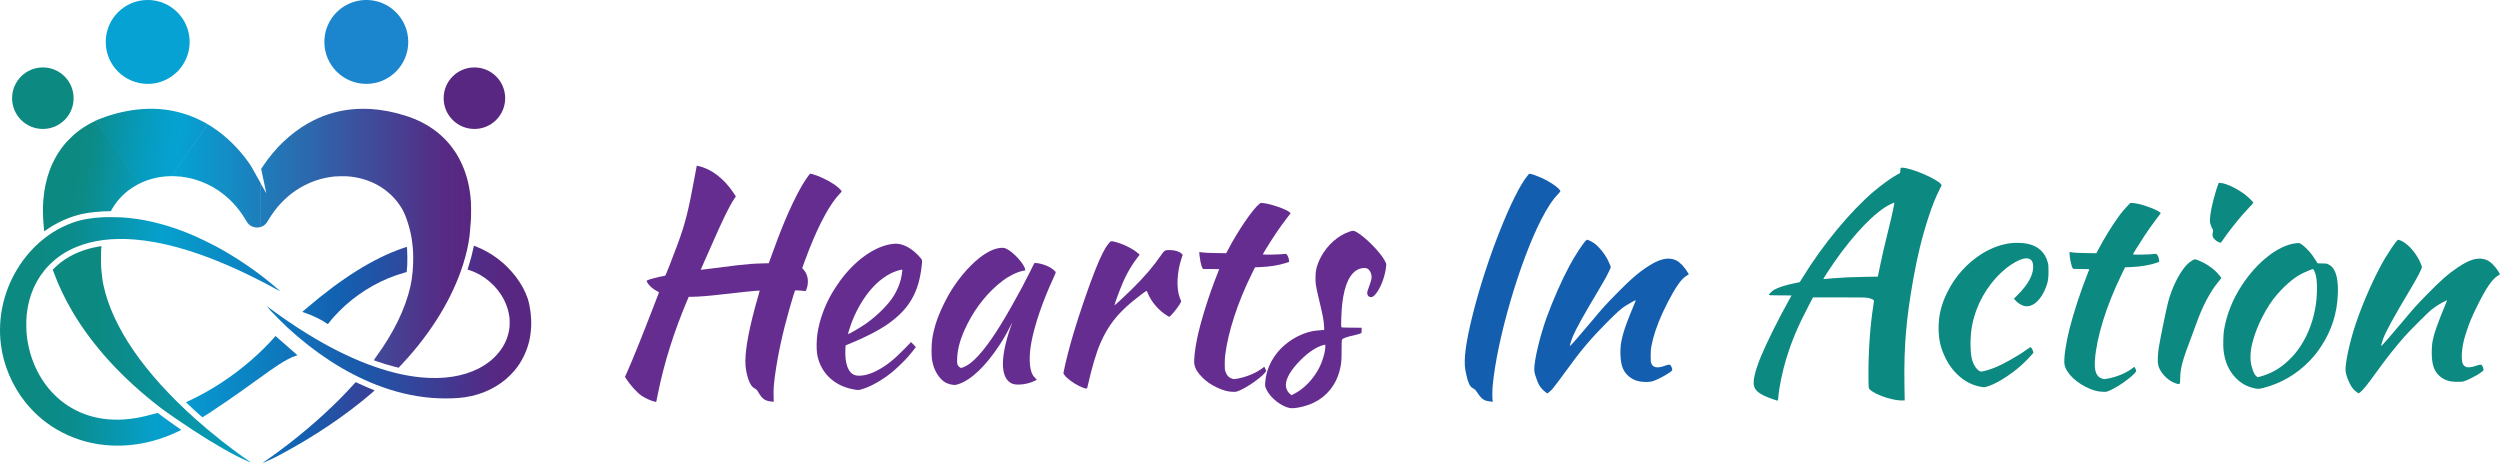
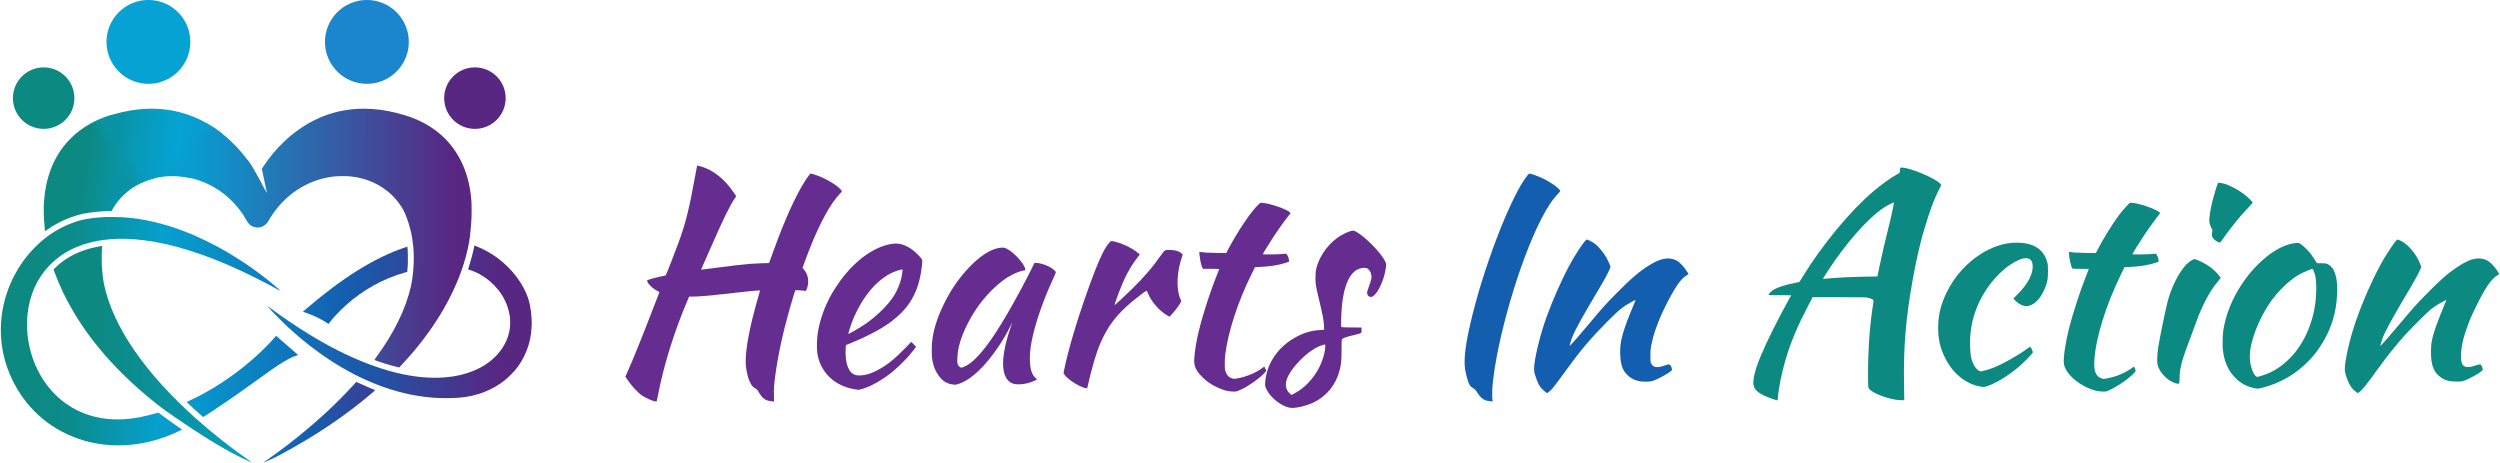
- <svg xmlns="http://www.w3.org/2000/svg" viewBox="0 0 19128 3541" width="19128" height="3541">
+ <svg xmlns="http://www.w3.org/2000/svg" viewBox="0 0 19128 3541" width="600" height="111">
  <defs>
    <linearGradient id="g6" gradientUnits="userSpaceOnUse" x1="1191.0" y1="33.9" x2="3155.2" y2="89.8">
      <stop offset="0" stop-color="#0c8981" />
      <stop offset="0.07" stop-color="#0c8981" />
      <stop offset="0.131" stop-color="#0c8981" />
      <stop offset="0.276" stop-color="#0b8c8c" />
      <stop offset="0.462" stop-color="#0897b0" />
      <stop offset="0.611" stop-color="#06a0cd" />
      <stop offset="1" stop-color="#0d7fc0" />
    </linearGradient>
    <linearGradient id="g7" gradientUnits="userSpaceOnUse" x1="5132.3" y1="-49.4" x2="3229.2" y2="-31.1">
      <stop offset="0" stop-color="#582782" />
      <stop offset="0.059" stop-color="#582782" />
      <stop offset="0.107" stop-color="#582782" />
      <stop offset="0.204" stop-color="#502d87" />
      <stop offset="0.43" stop-color="#374298" />
      <stop offset="0.664" stop-color="#1c57a9" />
      <stop offset="1" stop-color="#0f77bc" />
    </linearGradient>
    <linearGradient id="g8" gradientUnits="userSpaceOnUse" x1="1535.9" y1="-3.1" x2="2898.0" y2="-5.8">
      <stop offset="0" stop-color="#0c8981" />
      <stop offset="0.118" stop-color="#0c8981" />
      <stop offset="0.185" stop-color="#0c8981" />
      <stop offset="0.26" stop-color="#0c8a83" />
      <stop offset="0.404" stop-color="#0b8d8e" />
      <stop offset="0.586" stop-color="#0a919c" />
      <stop offset="1" stop-color="#079bbc" />
    </linearGradient>
    <linearGradient id="g9" gradientUnits="userSpaceOnUse" x1="4273.6" y1="132.3" x2="3523.1" y2="109.1">
      <stop offset="0" stop-color="#2f489d" />
      <stop offset="0.145" stop-color="#294da1" />
      <stop offset="0.298" stop-color="#2253a6" />
      <stop offset="0.498" stop-color="#195aac" />
      <stop offset="0.682" stop-color="#1361b1" />
      <stop offset="0.8" stop-color="#1265b3" />
      <stop offset="1" stop-color="#116db7" />
    </linearGradient>
    <linearGradient id="g11" gradientUnits="userSpaceOnUse" x1="3348.0" y1="1.2" x2="2559.1" y2="0.9">
      <stop offset="0" stop-color="#1072ba" />
      <stop offset="0.176" stop-color="#0e79bd" />
      <stop offset="0.293" stop-color="#0d7ec0" />
      <stop offset="0.473" stop-color="#0b85c3" />
      <stop offset="0.669" stop-color="#0a8cc8" />
      <stop offset="0.817" stop-color="#0892cb" />
      <stop offset="1" stop-color="#0799ce" />
    </linearGradient>
    <linearGradient id="g12" gradientUnits="userSpaceOnUse" x1="3711.5" y1="-267.8" x2="2898.0" y2="-209.1">
      <stop offset="0" stop-color="#394097" />
      <stop offset="0.134" stop-color="#31469c" />
      <stop offset="0.217" stop-color="#2c4a9f" />
      <stop offset="0.346" stop-color="#2550a4" />
      <stop offset="0.508" stop-color="#1c58aa" />
      <stop offset="0.674" stop-color="#1460b0" />
      <stop offset="1" stop-color="#106fb8" />
    </linearGradient>
-     <linearGradient id="gHR" gradientUnits="userSpaceOnUse" x1="4690.8" y1="7.2" x2="3120.6" y2="4.8">
+     <linearGradient id="gHR" gradientUnits="userSpaceOnUse" x1="4690.8" y1="7.2" x2="3102.9" y2="4.7">
      <stop offset="0" stop-color="#582782" />
-       <stop offset="0.121" stop-color="#562b84" />
-       <stop offset="0.203" stop-color="#503289" />
-       <stop offset="0.304" stop-color="#4a3c90" />
-       <stop offset="0.505" stop-color="#3e4e9c" />
-       <stop offset="0.745" stop-color="#2e65ab" />
-       <stop offset="1" stop-color="#1f7cba" />
+       <stop offset="0.073" stop-color="#582782" />
+       <stop offset="0.175" stop-color="#523088" />
+       <stop offset="0.271" stop-color="#4c398e" />
+       <stop offset="0.43" stop-color="#424898" />
+       <stop offset="0.737" stop-color="#2e65ab" />
+       <stop offset="1" stop-color="#1e7ebb" />
    </linearGradient>
-     <linearGradient id="gHL0" gradientUnits="userSpaceOnUse" x1="1624.3" y1="223.2" x2="2276.9" y2="312.9">
+     <linearGradient id="gHL0" gradientUnits="userSpaceOnUse" x1="1624.3" y1="223.2" x2="2123.6" y2="291.8">
      <stop offset="0" stop-color="#0c8981" />
-       <stop offset="0.145" stop-color="#0c8981" />
-       <stop offset="0.268" stop-color="#0c8981" />
-       <stop offset="0.423" stop-color="#0c8a84" />
-       <stop offset="0.581" stop-color="#0b8e92" />
-       <stop offset="0.728" stop-color="#0a929e" />
-       <stop offset="1" stop-color="#0899b4" />
+       <stop offset="0.108" stop-color="#0c8981" />
+       <stop offset="0.298" stop-color="#0c8981" />
+       <stop offset="0.503" stop-color="#0c8982" />
+       <stop offset="0.704" stop-color="#0b8d8e" />
+       <stop offset="0.952" stop-color="#0a929e" />
+       <stop offset="1" stop-color="#0994a5" />
    </linearGradient>
-     <linearGradient id="gHL1" gradientUnits="userSpaceOnUse" x1="1962.2" y1="242.4" x2="2731.3" y2="337.5">
-       <stop offset="0" stop-color="#0a8f95" />
-       <stop offset="0.251" stop-color="#0896ad" />
-       <stop offset="0.383" stop-color="#079ab8" />
-       <stop offset="0.523" stop-color="#069dc3" />
-       <stop offset="0.669" stop-color="#06a0cd" />
-       <stop offset="0.787" stop-color="#05a2d2" />
-       <stop offset="1" stop-color="#0c98cc" />
+     <linearGradient id="gHL1" gradientUnits="userSpaceOnUse" x1="2115.2" y1="261.3" x2="2654.4" y2="327.9">
+       <stop offset="0" stop-color="#0994a5" />
+       <stop offset="0.207" stop-color="#0899b5" />
+       <stop offset="0.413" stop-color="#079cc0" />
+       <stop offset="0.617" stop-color="#069fcb" />
+       <stop offset="0.839" stop-color="#05a2d2" />
+       <stop offset="1" stop-color="#089dd0" />
    </linearGradient>
-     <linearGradient id="gHL2" gradientUnits="userSpaceOnUse" x1="3102.2" y1="10.7" x2="2459.5" y2="8.4">
-       <stop offset="0" stop-color="#1d7ebb" />
-       <stop offset="0.133" stop-color="#1a83be" />
-       <stop offset="0.256" stop-color="#1787c2" />
-       <stop offset="0.424" stop-color="#138ec6" />
-       <stop offset="0.591" stop-color="#0e94ca" />
-       <stop offset="0.726" stop-color="#0b99cd" />
-       <stop offset="1" stop-color="#05a2d2" />
+     <linearGradient id="gHL2" gradientUnits="userSpaceOnUse" x1="2557.0" y1="8.8" x2="3105.9" y2="10.7">
+       <stop offset="0" stop-color="#089dd0" />
+       <stop offset="0.143" stop-color="#0b99cd" />
+       <stop offset="0.35" stop-color="#0f93c9" />
+       <stop offset="0.546" stop-color="#148cc5" />
+       <stop offset="0.743" stop-color="#1886c0" />
+       <stop offset="0.907" stop-color="#1c81bd" />
+       <stop offset="1" stop-color="#1e7ebb" />
    </linearGradient>
+     <linearGradient id="rmp1" gradientUnits="userSpaceOnUse" x1="748.7" y1="-524.2" x2="847.0" y2="-593.0">
+       <stop offset="0" stop-color="#000000" />
+       <stop offset="1" stop-color="#ffffff" />
+     </linearGradient>
+     <linearGradient id="rmp2" gradientUnits="userSpaceOnUse" x1="2203.3" y1="1542.8" x2="2301.6" y2="1611.6">
+       <stop offset="0" stop-color="#000000" />
+       <stop offset="1" stop-color="#ffffff" />
+     </linearGradient>
+     <mask id="mL1" maskUnits="userSpaceOnUse" x="1000" y="700" width="4300" height="2300">
+       <rect x="1000" y="700" width="4300" height="2300" fill="url(#rmp1)" />
+     </mask>
+     <mask id="mL2" maskUnits="userSpaceOnUse" x="1000" y="700" width="4300" height="2300">
+       <rect x="1000" y="700" width="4300" height="2300" fill="url(#rmp2)" />
+     </mask>
  </defs>
  <g id="icon" transform="translate(-1105,0)">
    <circle cx="2235.0" cy="320.8" r="321.0" fill="#05a2d3" />
    <circle cx="3907.7" cy="320.8" r="321.0" fill="#1b86ce" />
    <circle cx="1432.9" cy="751.3" r="235.4" fill="#0c8981" />
    <circle cx="4734.8" cy="751.3" r="235.4" fill="#582782" />
-     <path d="M 3845.27,832.98 C 3735.33,838.26 3638.4,860.89 3538.5,904.58 C 3519.87,912.73 3479.47,933.27 3459.5,944.74 C 3327.44,1020.62 3208.76,1133.62 3118.44,1269.5 L 3103.15,1292.5 L 3123.05,1385.5 C 3133.99,1436.65 3142.84,1478.84 3142.72,1479.25 C 3142.6,1479.66 3133.27,1463.23 3121.99,1442.75 C 3110.7,1422.26 3101.03,1405.5 3100.49,1405.5 C 3099.3,1405.5 3098.58,1734.98 3099.76,1736.16 C 3100.85,1737.25 3114.86,1730.97 3122.81,1725.84 C 3126.49,1723.46 3132.88,1718.13 3137,1713.99 C 3144.56,1706.41 3147.32,1702.42 3160.18,1680.5 C 3169.88,1663.95 3191.77,1631.13 3203.53,1615.5 C 3267.57,1530.39 3345.11,1464.21 3434.5,1418.39 C 3507.52,1380.95 3579.96,1359.38 3662.55,1350.46 C 3682.93,1348.26 3739.51,1347.39 3761.56,1348.94 C 3922.51,1360.23 4061.21,1432.74 4150.95,1552.5 C 4181.34,1593.05 4196.44,1621.6 4215.83,1675.2 C 4232.37,1720.9 4248.77,1784.17 4254.94,1826 C 4262.9,1879.98 4265.56,1910.45 4266.62,1960 C 4268.19,2032.97 4259.83,2124.99 4245.96,2187.5 C 4207.21,2362.04 4115.72,2549.59 3978.1,2736.6 C 3970.45,2747 3964.55,2755.87 3964.98,2756.33 C 3966.26,2757.69 4028.45,2778.51 4056.99,2787.14 C 4085.33,2795.7 4127.88,2807.29 4144.91,2811.08 L 4155.31,2813.4 L 4161.41,2806.76 C 4164.76,2803.1 4175.4,2791.65 4185.06,2781.31 C 4404.5,2546.3 4566.46,2281.33 4647.99,2023.95 C 4671.88,1948.55 4689.19,1872.59 4697.43,1807 C 4699.76,1788.49 4700.65,1778.58 4703,1745 C 4703.56,1737.03 4704.66,1723.75 4705.44,1715.5 C 4708.88,1679.47 4709.5,1663.59 4709.5,1611.5 C 4709.5,1557.46 4708.97,1545.2 4704.93,1506 C 4683.59,1298.99 4595.87,1128.12 4451.65,1012.62 C 4380.13,955.34 4298.82,913.39 4200.46,883.02 C 4111.34,855.5 4027.07,839.49 3942.5,834 C 3920.24,832.56 3865.94,831.99 3845.27,832.98" fill="url(#gHR)" />
-     <path d="M 1813.85,934.76 C 1763.95,960.11 1721.68,987.82 1679.87,1022.59 C 1660.11,1039.03 1618.03,1081.11 1601.59,1100.87 C 1505.05,1216.94 1450.32,1359.32 1436.52,1530.28 C 1431.91,1587.48 1432.68,1658.27 1438.56,1718 C 1439.35,1725.97 1440.5,1740.83 1441.12,1751 C 1441.74,1761.17 1442.39,1769.65 1442.55,1769.84 C 1442.71,1770.03 1445.24,1768.41 1448.17,1766.26 C 1457.54,1759.37 1486.04,1740.61 1500.5,1731.83 C 1573.26,1687.64 1653.26,1655.07 1733.51,1636.97 C 1785.11,1625.33 1875.26,1616.2 1941,1615.96 L 1952.5,1615.92 L 1959,1604.21 C 1967.53,1588.84 1988.6,1557.33 1999.59,1543.5 C 2024.78,1511.8 2054.39,1482.49 2086.27,1457.67 C 2107.88,1440.85 2138.05,1421.66 2161.58,1409.77 C 2168.41,1406.32 2173.99,1403.18 2174,1402.8 C 2174,1401.76 1839.02,923.55 1838.04,923.2 C 1837.58,923.04 1826.7,928.24 1813.85,934.76" fill="url(#gHL0)" />
-     <path d="M 2230,832.67 C 2128.48,836.33 2026.48,855.31 1921.9,889.98 C 1891.33,900.12 1838.07,921.39 1834.93,924.72 C 1834.34,925.34 2166.25,1400.65 2169.67,1404.07 C 2170.29,1404.69 2174.76,1403.07 2182.07,1399.6 C 2245.27,1369.57 2324.44,1350.71 2397.3,1348.33 L 2417.09,1347.68 L 2555.46,1150.09 C 2631.57,1041.42 2693.95,952.05 2694.08,951.5 C 2694.76,948.73 2627.17,913.74 2594,899.69 C 2479.03,850.96 2355.14,828.15 2230,832.67" fill="url(#gHL1)" />
-     <path d="M 2553.36,1148.77 L 2414.21,1347.5 L 2439.36,1348.14 C 2577.25,1351.63 2715.21,1403.95 2825,1494.39 C 2887.39,1545.78 2940.27,1607.93 2983.76,1681 C 2990.15,1691.72 2997.28,1703.02 2999.62,1706.09 C 3011.34,1721.5 3029.55,1733.18 3049.7,1738.21 C 3061.39,1741.12 3080.76,1741.29 3092.75,1738.58 L 3101,1736.71 L 3101,1570.69 L 3101,1404.67 L 3086.33,1378.08 C 3032.34,1280.22 3024.9,1267.62 3003.66,1238 C 2928.13,1132.69 2832.32,1039.69 2731.27,973.59 C 2716.49,963.93 2693.9,949.99 2693.05,950.02 C 2692.75,950.02 2629.88,1039.46 2553.36,1148.77" fill="url(#gHL2)" />
+     <path d="M 3845.27,832.98 C 3735.33,838.26 3638.4,860.89 3538.5,904.58 C 3519.87,912.73 3479.47,933.27 3459.5,944.74 C 3327.44,1020.62 3208.76,1133.62 3118.44,1269.5 L 3103.15,1292.5 L 3123.05,1385.5 C 3133.99,1436.65 3142.84,1478.83 3142.72,1479.23 C 3142.6,1479.63 3126.32,1450.6 3106.54,1414.73 C 3052.06,1315.9 3029.31,1275.42 3022.71,1265.5 C 3010.07,1246.53 2993.67,1224.08 2992.83,1224.61 C 2991.28,1225.56 2983.37,1242.2 2980.54,1250.42 C 2975.91,1263.92 2973.91,1276.81 2973.91,1293.21 C 2973.91,1306.68 2974.27,1309.64 2978.16,1328.21 C 2980.5,1339.37 2982.4,1349.85 2982.37,1351.5 C 2982.35,1353.15 2980.87,1358.49 2979.09,1363.36 C 2977.31,1368.23 2974.91,1376.56 2973.75,1381.86 C 2971.7,1391.32 2971.65,1393.96 2971.28,1525.5 L 2970.9,1659.5 L 2983.2,1680.03 C 2997.83,1704.46 3001.08,1709 3009.25,1716.57 C 3020.46,1726.95 3034.31,1734.36 3049.7,1738.22 C 3062,1741.3 3081.78,1741.28 3094.3,1738.19 C 3110.99,1734.06 3125.42,1725.83 3137.5,1713.55 C 3144.6,1706.32 3147.58,1701.99 3160.18,1680.5 C 3169.88,1663.95 3191.77,1631.13 3203.53,1615.5 C 3267.57,1530.39 3345.11,1464.21 3434.5,1418.39 C 3507.52,1380.95 3579.96,1359.38 3662.55,1350.46 C 3682.93,1348.26 3739.51,1347.39 3761.56,1348.94 C 3922.51,1360.23 4061.21,1432.74 4150.95,1552.5 C 4181.34,1593.05 4196.44,1621.6 4215.83,1675.2 C 4232.37,1720.9 4248.77,1784.17 4254.94,1826 C 4262.9,1879.98 4265.56,1910.45 4266.62,1960 C 4268.19,2032.97 4259.83,2124.99 4245.96,2187.5 C 4207.21,2362.04 4115.72,2549.59 3978.1,2736.6 C 3970.45,2747 3964.55,2755.87 3964.98,2756.33 C 3966.26,2757.69 4028.45,2778.51 4056.99,2787.14 C 4085.33,2795.7 4127.88,2807.29 4144.91,2811.08 L 4155.31,2813.4 L 4161.41,2806.76 C 4164.76,2803.1 4175.4,2791.65 4185.06,2781.31 C 4404.5,2546.3 4566.46,2281.33 4647.99,2023.95 C 4671.88,1948.55 4689.19,1872.59 4697.43,1807 C 4699.76,1788.49 4700.65,1778.58 4703,1745 C 4703.56,1737.03 4704.66,1723.75 4705.44,1715.5 C 4708.88,1679.47 4709.5,1663.59 4709.5,1611.5 C 4709.5,1557.46 4708.97,1545.2 4704.93,1506 C 4683.59,1298.99 4595.87,1128.12 4451.65,1012.62 C 4380.13,955.34 4298.82,913.39 4200.46,883.02 C 4111.34,855.5 4027.07,839.49 3942.5,834 C 3920.24,832.56 3865.94,831.99 3845.27,832.98" fill="url(#gHR)" />
+     <path d="M 1936.52,885.11 C 1834.61,917.79 1753.9,961.02 1679.87,1022.59 C 1660.11,1039.03 1618.03,1081.11 1601.59,1100.87 C 1505.05,1216.94 1450.32,1359.32 1436.52,1530.28 C 1431.91,1587.48 1432.68,1658.27 1438.56,1718 C 1439.35,1725.97 1440.5,1740.83 1441.12,1751 C 1441.74,1761.17 1442.39,1769.65 1442.55,1769.84 C 1442.71,1770.03 1445.24,1768.41 1448.17,1766.26 C 1457.54,1759.37 1486.04,1740.61 1500.5,1731.83 C 1573.26,1687.64 1653.26,1655.07 1733.51,1636.97 C 1785.11,1625.33 1875.26,1616.2 1941,1615.96 L 1952.5,1615.92 L 1959,1604.21 C 1962.58,1597.77 1971.2,1583.95 1978.17,1573.5 C 1998.54,1542.97 2015.87,1522.17 2043.14,1495.5 C 2082.78,1456.73 2121.33,1429.61 2172.5,1404.48 C 2207.81,1387.14 2240.97,1374.86 2276.79,1365.85 C 2297.07,1360.75 2295.99,1362.79 2287.62,1345.5 C 2283.16,1336.29 2256.34,1297.42 2122.65,1106.5 C 1996.65,926.56 1962.52,878.45 1960.75,878.28 C 1959.51,878.17 1948.61,881.24 1936.52,885.11" fill="url(#gHL0)" />
+     <path d="M 2230,832.67 C 2131.65,836.22 2034.89,853.74 1932,886.64 C 1876.7,904.33 1820.29,929.12 1775.5,955.41 C 1752.06,969.17 1723.83,988.1 1724.42,989.66 C 1724.7,990.39 1727.28,994.48 1730.16,998.75 C 1737.06,1008.99 2062,1473.21 2063.16,1474.48 C 2064.22,1475.64 2062.96,1476.51 2080.1,1462.7 C 2108.15,1440.09 2136.98,1421.92 2172.5,1404.48 C 2232.79,1374.87 2290.07,1358.66 2364,1350.31 C 2386.61,1347.75 2456.57,1347.75 2480,1350.3 C 2505.52,1353.07 2548.73,1360.18 2559.97,1363.45 C 2561.06,1363.77 2594.26,1317.08 2676,1200.29 C 2738.98,1110.31 2792.65,1033.63 2795.28,1029.9 L 2800.07,1023.1 L 2785.93,1012.31 C 2658.25,914.84 2512.53,855.08 2361,838.03 C 2316.77,833.06 2271.08,831.19 2230,832.67" fill="url(#gHL1)" mask="url(#mL1)" />
+     <path d="M 2448,1072.67 C 2298.31,1286.43 2303.96,1278.25 2298.55,1289 C 2290.47,1305.04 2285.27,1324.58 2284.99,1340 C 2284.71,1355.26 2285.02,1364.1 2285.82,1363.61 C 2287.42,1362.62 2320.72,1356.12 2334.5,1354.11 C 2363.3,1349.9 2377.43,1348.83 2411.09,1348.29 C 2455.7,1347.57 2481.63,1349.39 2522,1356.08 C 2667.28,1380.17 2800.95,1454.83 2901.42,1568 C 2932.75,1603.29 2958.72,1638.94 2983.76,1681 C 2990.15,1691.72 2997.28,1703.02 2999.62,1706.09 C 3011.34,1721.5 3029.55,1733.18 3049.7,1738.21 C 3061.39,1741.12 3080.76,1741.29 3092.75,1738.58 L 3101,1736.71 L 3101,1570.69 L 3101,1404.67 L 3086.33,1378.08 C 3024.8,1266.55 3019.18,1257.44 2982.2,1209.2 C 2886.18,1083.95 2767.5,984.37 2637.5,919.98 C 2615.31,908.99 2577.38,891.97 2575.18,892.01 C 2574.81,892.02 2517.58,973.32 2448,1072.67" fill="url(#gHL2)" mask="url(#mL2)" />
    <path d="M 1901,1661.64 C 1793.89,1667.68 1729.07,1679.17 1659,1704.52 C 1551.83,1743.31 1458.2,1802.78 1374.13,1885.48 C 1328.23,1930.63 1291.47,1975.17 1256.59,2027.9 C 1136.19,2209.89 1085.12,2425.51 1112.07,2638 C 1132.04,2795.47 1198.42,2951.24 1299.71,3078.32 C 1336.26,3124.18 1379.71,3168.44 1425.5,3206.45 C 1516.98,3282.39 1629.73,3341.25 1747.5,3374.55 C 1956.04,3433.52 2184.22,3418.29 2400.5,3330.98 C 2431.21,3318.58 2492.07,3290.71 2491.96,3289.1 C 2491.94,3288.77 2486.9,3285.12 2480.76,3281 C 2445.12,3257.06 2388.23,3216.41 2343.01,3182.57 C 2326.79,3170.43 2312.8,3160.13 2311.92,3159.67 C 2310.89,3159.13 2302.79,3161 2288.91,3164.98 C 2193.98,3192.18 2120.86,3205.59 2043,3210.08 C 2003.38,3212.36 1944.39,3210.38 1905,3205.44 C 1722.35,3182.56 1565.84,3091.81 1455.84,2945 C 1385.12,2850.62 1337.04,2736.46 1316.59,2614.4 C 1309.29,2570.79 1306.97,2544.27 1306.3,2496.4 C 1305.74,2456.9 1306.48,2436.4 1309.58,2406 C 1324.66,2257.98 1383.56,2127.84 1479.94,2029.62 C 1541.75,1966.63 1609.33,1921.91 1694.97,1887.32 C 1816.98,1838.03 1964.36,1819.29 2129.5,1832.06 C 2337.45,1848.14 2573.34,1912.57 2836,2025.02 C 2961.05,2078.56 3099.14,2146.55 3230.37,2219.19 C 3240.2,2224.64 3248.41,2228.92 3248.62,2228.71 C 3249.25,2228.08 3215.89,2198.84 3188,2175.59 C 3059.91,2068.78 2911.79,1968.56 2763,1888.02 C 2713.21,1861.07 2634.46,1822.9 2583,1800.76 C 2415.11,1728.55 2248.54,1683.48 2090.5,1667.51 C 2041.28,1662.54 2025.49,1661.78 1965,1661.52 C 1933.38,1661.39 1904.58,1661.44 1901,1661.64" fill="url(#g6)" />
    <path d="M 4730.6,1881.18 C 4730.38,1881.91 4728.99,1888.57 4727.5,1896 C 4718.81,1939.36 4703.58,1996.43 4687.6,2045.51 C 4684.57,2054.81 4682.18,2062.48 4682.3,2062.54 C 4682.41,2062.6 4687.9,2064.35 4694.5,2066.43 C 4807.78,2102.13 4908.88,2188.85 4962.81,2296.59 C 4983.31,2337.56 4996.32,2379.97 5002.65,2426.5 C 5005.16,2444.91 5005.15,2492.11 5002.65,2510.5 C 4994.61,2569.47 4975.35,2619.72 4941.89,2669 C 4899.57,2731.34 4840.3,2782.21 4766.09,2819.89 C 4646.89,2880.42 4497.14,2903.48 4327.5,2887.43 C 4071.06,2863.17 3773.66,2749.59 3459.1,2555.79 C 3363.44,2496.85 3260.94,2427.27 3168.25,2358.34 C 3155.46,2348.83 3145,2341.31 3145,2341.62 C 3145,2342.42 3161.46,2361.15 3180.92,2382.49 C 3202.01,2405.62 3278.56,2482.14 3304.53,2506.06 C 3518.68,2703.26 3746.52,2850.49 3979.91,2942.5 C 4122.68,2998.78 4269.09,3033.49 4410,3044.45 C 4475.99,3049.59 4551.55,3049.76 4613.5,3044.93 C 4751.38,3034.16 4875.01,2985.21 4975.46,2901.6 C 4991.24,2888.47 5027.9,2851.79 5040.96,2836.06 C 5070.55,2800.43 5091.47,2768.24 5111.52,2727.5 C 5147.46,2654.45 5165.06,2583.64 5169.13,2495.76 C 5172.28,2427.85 5161.46,2341.86 5142.57,2284.58 C 5105.97,2173.62 5019.42,2058.79 4911.5,1978.02 C 4862.64,1941.45 4807.41,1910.31 4751,1887.53 C 4731.56,1879.68 4731.09,1879.53 4730.6,1881.18" fill="url(#g7)" />
    <path d="M 1861.8,1886.06 C 1747.81,1905.74 1652.17,1945.32 1572.85,2005.64 C 1556.97,2017.72 1539.23,2033.07 1522.53,2049.19 L 1508.56,2062.67 L 1515.39,2081.59 C 1551.6,2181.93 1602.23,2288.04 1661.82,2388.5 C 1816.69,2649.59 2042.58,2896.07 2329.33,3116.83 C 2371.75,3149.49 2486.71,3228.97 2575.5,3287.04 C 2750.39,3401.41 2895.02,3483.63 3004.88,3531.13 C 3015,3535.5 3023.74,3538.92 3024.31,3538.73 C 3024.88,3538.54 3018.98,3534.03 3011.19,3528.7 C 2879.94,3438.97 2723.41,3315.74 2597.54,3203.06 C 2206.64,2853.11 1966.28,2503.07 1896.53,2182.17 C 1889.55,2150.05 1883.3,2102.05 1879.34,2050 C 1876.91,2018.17 1876.89,1938.06 1879.29,1908.6 C 1881.33,1883.62 1881.34,1882.98 1879.75,1883.09 C 1879.06,1883.14 1870.99,1884.48 1861.8,1886.06" fill="url(#g8)" />
    <path d="M 4190.5,1897.45 C 3965.18,1974.53 3719.58,2127.68 3448.18,2360.35 L 3417.87,2386.34 L 3435.68,2392.51 C 3498.71,2414.33 3561.99,2444.87 3603.75,2473.63 C 3608.84,2477.13 3613.34,2479.98 3613.75,2479.96 C 3614.16,2479.95 3617.77,2475.49 3621.77,2470.07 C 3630.49,2458.25 3647.06,2438.27 3662.87,2420.5 C 3678.78,2402.63 3726.12,2355.36 3745.41,2338.08 C 3878.3,2219.1 4033.65,2132.8 4197.5,2086.92 C 4207.95,2084 4216.61,2081.55 4216.74,2081.48 C 4217.29,2081.2 4219.99,2045.76 4221.09,2024.5 C 4222.52,1996.68 4221.71,1928.94 4219.66,1905.21 C 4218.89,1896.25 4218.08,1888.76 4217.88,1888.56 C 4217.67,1888.37 4205.35,1892.37 4190.5,1897.45" fill="url(#g9)" />
    <path d="M 3205.97,2578.7 C 3167.28,2624.73 3096.25,2695.29 3032.5,2751.03 C 2884.73,2880.22 2718.04,2989.35 2548.25,3068.03 C 2537.11,3073.2 2528,3077.68 2528,3077.99 C 2528,3078.6 2558.75,3107.72 2585,3131.98 C 2610.6,3155.64 2652.01,3192.48 2653.33,3192.78 C 2656.08,3193.41 2769.99,3118.31 2854.5,3060.16 C 2911.5,3020.94 2960.47,2986.24 3061.5,2913.5 C 3166.54,2837.88 3188.44,2822.48 3229,2795.74 C 3290.18,2755.41 3337.94,2730.65 3374.25,2720.42 C 3377.97,2719.38 3380.89,2718.16 3380.74,2717.71 C 3380.39,2716.67 3213.92,2571 3213.07,2571 C 3212.73,2571 3209.53,2574.46 3205.97,2578.7" fill="url(#g11)" />
    <path d="M 3813.34,2938.24 C 3672.26,3094.79 3499.41,3252.94 3308,3400.63 C 3257.33,3439.73 3189.16,3489.61 3141.5,3522.46 C 3128.85,3531.18 3118.08,3538.69 3117.57,3539.14 C 3113.37,3542.85 3126.57,3537.8 3159,3523.3 C 3184.98,3511.68 3218.94,3494.95 3247.27,3479.82 C 3512.9,3337.88 3748.51,3179.23 3949.26,3007.13 C 3961.77,2996.39 3971.67,2987.33 3971.26,2986.97 C 3970.84,2986.62 3968.25,2985.51 3965.5,2984.51 C 3943.7,2976.55 3886.29,2951.72 3850.11,2934.6 C 3837.79,2928.77 3827.37,2924 3826.94,2924 C 3826.52,2924 3820.4,2930.41 3813.34,2938.24" fill="url(#g12)" />
  </g>
  <g id="wordmark" transform="translate(4779.7,-8233.0) scale(2.28694)">
    <path d="M 896.23,4416.04 C 841.17,4422.94 780.23,4463.62 729.99,4527 C 719.24,4540.57 700.74,4568 691.9,4583.5 C 668.04,4625.3 651.67,4671.23 644.86,4715.5 C 641.94,4734.46 641.23,4766.98 643.41,4781.76 C 651.34,4835.53 686.62,4877.6 739.08,4895.84 C 749.7,4899.53 768.2,4903.74 777.5,4904.57 C 784.02,4905.15 785.5,4904.87 798.99,4900.42 C 827.48,4891.03 862.37,4870.97 893,4846.37 C 908.03,4834.3 935.82,4807.56 948.48,4793 C 958.35,4781.64 974,4762.1 974,4761.14 C 974,4760.76 970.39,4756.86 965.98,4752.48 L 957.96,4744.5 L 938.62,4764.5 C 901.82,4802.56 875.24,4823.7 843.6,4840.06 C 828.09,4848.09 814.02,4853.16 801.07,4855.38 C 771.75,4860.42 757.13,4854 747,4831.66 C 739.64,4815.43 736.42,4788.95 738.63,4762.81 L 739.27,4755.32 L 754.88,4749 C 804.8,4728.8 852.87,4703.8 882.7,4682.51 C 951.87,4633.16 983.55,4578.38 993.47,4491 C 995.89,4469.68 995.96,4470.16 989.14,4462.28 C 970.06,4440.18 950.64,4426.17 929.2,4419 C 918.7,4415.5 908.14,4414.55 896.23,4416.04 M 928.98,4503.75 C 928.94,4508.01 925.88,4526.65 924.04,4533.84 C 919.11,4553.17 910.66,4572.9 899.92,4590.23 C 882.36,4618.54 846.03,4654.99 809.09,4681.37 C 791.47,4693.95 748.77,4719.1 747.38,4717.71 C 746.64,4716.98 753.4,4694.73 758.52,4681 C 779.47,4624.92 813.2,4573.47 849.5,4542.25 C 868.67,4525.75 889.44,4513.33 908.25,4507.1 C 924.1,4501.85 929.01,4501.06 928.98,4503.75" fill="#662d91" />
    <path d="M 240.57,4156.85 C 240.27,4158.31 237.76,4171.87 234.98,4187 C 212.94,4307.11 202.53,4348.3 176.49,4418.5 C 157.11,4470.77 137.31,4521.05 135.69,4522.14 C 135.16,4522.5 132.87,4523.08 130.61,4523.43 C 113.35,4526.12 78.65,4535.34 74.58,4538.32 C 72.77,4539.64 72.81,4539.88 75.6,4545.05 C 81.49,4555.96 94.55,4567.42 109.27,4574.62 C 112.45,4576.17 114.86,4577.9 114.64,4578.47 C 114.41,4579.04 105.58,4602 95.02,4629.5 C 60.3,4719.84 23.06,4812.08 7.53,4846.18 L 0.85,4860.86 L 4.55,4866.68 C 18.04,4887.87 41.36,4913.65 56.25,4923.82 C 66.56,4930.87 84.33,4939.29 95.81,4942.56 C 100.92,4944.03 105.24,4945.06 105.4,4944.86 C 105.56,4944.66 108.3,4931.45 111.49,4915.5 C 131.47,4815.46 165.24,4708.22 209.51,4604.25 L 214.3,4593 L 223.4,4592.99 C 245.77,4592.97 285.08,4589.8 329,4584.49 C 377.54,4578.62 450.66,4571.33 451.6,4572.27 C 451.81,4572.48 449.95,4579.53 447.45,4587.93 C 440.2,4612.36 432.24,4641.8 426.47,4665.5 C 406.42,4747.94 399.92,4801.96 405.85,4837 C 409.79,4860.31 415.57,4877.48 423.49,4889.42 C 426.3,4893.66 428.86,4896 433.87,4898.92 C 441.92,4903.62 442.42,4904.17 449.07,4915.48 C 460.55,4935.01 470.5,4941.57 491.57,4943.52 L 498.64,4944.17 L 498.19,4924.56 C 497.7,4903.05 498.8,4886.33 502.6,4858 C 511.74,4789.66 528.51,4712.1 551.35,4632.5 C 560.39,4600.97 569,4572.76 569.88,4571.79 C 570.57,4571.03 598.7,4572.54 603.14,4573.58 C 605.61,4574.15 605.93,4573.8 608,4568.35 C 617,4544.56 613.49,4519.01 598.99,4502.77 L 593.87,4497.04 L 600.55,4478.27 C 604.23,4467.95 611.87,4447.8 617.53,4433.5 C 652.35,4345.56 687.92,4280.84 719.35,4248.25 C 726.1,4241.25 726.29,4240.91 724.96,4238.42 C 722.54,4233.9 710.57,4223.48 698.86,4215.68 C 678.14,4201.89 647.73,4187.62 628.93,4182.86 L 620.69,4180.78 L 617.32,4184.64 C 611.21,4191.65 595.34,4216.24 586.63,4232.2 C 553.46,4292.98 524.06,4362.44 484.44,4473.6 L 481.91,4480.69 L 457.7,4481.32 C 431.55,4481.99 410,4483.64 375.5,4487.58 C 350.04,4490.48 288.88,4498.18 268.58,4501.03 C 260.92,4502.11 254.51,4502.85 254.34,4502.68 C 254.17,4502.51 258.11,4493.4 263.09,4482.43 C 268.07,4471.47 279.83,4444.95 289.21,4423.5 C 328.55,4333.59 350.27,4289.16 367.05,4264.28 L 371.92,4257.06 L 365.13,4246.78 C 332.99,4198.1 291.09,4165.68 247.31,4155.63 L 241.11,4154.2 L 240.57,4156.85" fill="#662d91" />
    <path d="M 1249.1,4430.55 C 1238.29,4432.89 1229.99,4435.99 1218,4442.15 C 1181.4,4460.96 1136.52,4505.52 1101.32,4558 C 1076.77,4594.59 1051.51,4646.99 1040.06,4685.05 C 1030.1,4718.18 1026.67,4740.21 1026.61,4771.5 C 1026.57,4796.28 1027.64,4805.63 1032.41,4822.08 C 1038.7,4843.79 1051.81,4864.14 1067.04,4875.86 C 1074.92,4881.92 1088.42,4886.75 1100,4887.66 C 1106.67,4888.18 1108.55,4887.9 1116.92,4885.09 C 1159.24,4870.88 1206.55,4826.02 1252.52,4756.5 C 1266.63,4735.16 1275.74,4719.53 1287.76,4696 C 1292.96,4685.82 1296.9,4678.4 1296.52,4679.5 C 1296.14,4680.6 1293.83,4687.08 1291.4,4693.9 C 1272.19,4747.77 1262.67,4798.78 1265.89,4830.55 C 1267.91,4850.41 1272.7,4863.29 1281.67,4873 C 1291.63,4883.77 1303,4887.61 1322,4886.62 C 1339.53,4885.71 1357.44,4881.23 1371.5,4874.24 C 1375.35,4872.33 1378.68,4870.61 1378.89,4870.41 C 1379.1,4870.22 1377.01,4868.02 1374.24,4865.53 C 1371.48,4863.04 1367.84,4858.87 1366.17,4856.25 C 1353.65,4836.65 1351.45,4794.52 1360.44,4745.93 C 1371.44,4686.38 1398.3,4607.95 1434.39,4529.98 C 1438.57,4520.93 1442,4512.75 1442,4511.8 C 1442,4507.53 1430.99,4498.53 1417.5,4491.76 C 1404.56,4485.28 1385.23,4479.92 1375.29,4480.07 L 1370.5,4480.14 L 1355.27,4510.82 C 1337.35,4546.93 1322.1,4575.42 1294.72,4624 C 1244.78,4712.58 1205.66,4769.08 1171.71,4801.69 C 1159.29,4813.62 1149.62,4820.73 1138.44,4826.15 C 1126.63,4831.89 1124.19,4832.07 1119.18,4827.55 C 1112.57,4821.57 1111.62,4817.67 1112.29,4799.24 C 1113.57,4764.12 1124.03,4728.84 1146.32,4684.4 C 1175.65,4625.92 1217.23,4574.92 1264.78,4539.1 C 1286.92,4522.42 1313.49,4509.58 1333.84,4505.71 L 1340.18,4504.51 L 1339.62,4501.03 C 1336.68,4482.9 1300.72,4443.56 1276.56,4432.03 C 1271.19,4429.47 1269.08,4429.01 1262.86,4429.08 C 1258.81,4429.12 1252.62,4429.78 1249.1,4430.55" fill="#662d91" />
    <path d="M 1619.82,4413.78 C 1605.82,4430.79 1593.78,4454.51 1574.02,4504 C 1552.69,4557.38 1521.25,4649.11 1501,4717 C 1488.02,4760.48 1475.07,4811.05 1469.43,4840.2 L 1467.75,4848.89 L 1470.34,4853.32 C 1476.53,4863.88 1499.41,4881.31 1520.5,4891.51 C 1537.85,4899.9 1546.53,4901.91 1547.47,4897.75 C 1562.62,4830.28 1577.48,4780 1591.99,4747.02 C 1617.02,4690.15 1646.15,4652.25 1698.17,4608.91 C 1715.06,4594.84 1744.18,4573 1746.06,4573 C 1746.46,4573 1747.99,4576.04 1749.47,4579.75 C 1761.27,4609.49 1787,4639.43 1815.08,4656.11 L 1822.13,4660.3 L 1827.65,4654.9 C 1839.03,4643.78 1858.45,4617.74 1861.14,4610.02 C 1861.9,4607.84 1861.9,4606.58 1861.12,4605.65 C 1860.53,4604.93 1858.86,4601.23 1857.43,4597.42 C 1844.92,4564.28 1847.32,4510.59 1863.46,4462.5 L 1866.82,4452.5 L 1863.66,4449.16 C 1856.52,4441.62 1841.67,4436.87 1824.5,4436.65 C 1808.13,4436.43 1805.78,4437.57 1797.29,4449.84 C 1767.87,4492.39 1739.69,4525.38 1696.35,4568 C 1672.69,4591.26 1639.08,4622.41 1638.38,4621.71 C 1637.85,4621.19 1645.53,4598.83 1653.18,4578.58 C 1671.34,4530.53 1688.66,4497.56 1712.17,4466.28 L 1722.87,4452.04 L 1717.68,4447.45 C 1700.44,4432.17 1666.49,4415.45 1639.5,4408.94 C 1626.68,4405.85 1626.26,4405.96 1619.82,4413.78" fill="#662d91" />
    <path d="M 2122.4,4282.94 C 2100.04,4301.23 2050.81,4373.59 2018.4,4435.84 L 2012.5,4447.17 L 1978.5,4446.67 C 1955.46,4446.34 1940.97,4445.67 1933.56,4444.61 C 1927.54,4443.75 1922.5,4443.16 1922.36,4443.3 C 1921.72,4443.95 1924.28,4465.51 1926.01,4474 C 1928.51,4486.26 1930.48,4492.71 1932.97,4496.75 L 1934.97,4500 L 1961.99,4500 C 1976.84,4500 1989,4500.22 1989,4500.49 C 1989,4500.75 1986.25,4507.84 1982.9,4516.24 C 1954.03,4588.44 1926.59,4676.39 1914.55,4735.27 C 1907.45,4769.96 1903.68,4805.67 1905.8,4818.03 C 1908.48,4833.68 1916.04,4846.23 1932.92,4863.04 C 1946.53,4876.6 1960.12,4886.08 1979.5,4895.56 C 2001.28,4906.2 2019.21,4911 2037.22,4911 C 2045.36,4911 2047.01,4910.65 2055.52,4907.09 C 2080.9,4896.49 2120.86,4869.34 2139.25,4850.21 C 2143.42,4845.87 2146,4842.35 2146,4840.99 C 2146,4839.77 2144.59,4836.14 2142.87,4832.91 L 2139.74,4827.04 L 2136.12,4829.89 C 2114.23,4847.14 2081.39,4861.12 2049.06,4866.94 C 2038.85,4868.77 2038.48,4868.77 2032.55,4866.94 C 2020.99,4863.37 2013.88,4855.77 2009.71,4842.51 C 2007.77,4836.35 2007.5,4833.32 2007.53,4817.5 C 2007.54,4807.6 2008.13,4794.77 2008.85,4789 C 2018.47,4711.05 2050.97,4611.24 2097.11,4517.91 L 2108.78,4494.32 L 2125.64,4493.66 C 2157.46,4492.41 2187.25,4487.7 2210.5,4480.24 L 2222.5,4476.39 L 2222.4,4470.9 C 2222.28,4464.68 2218.25,4454.52 2214.49,4450.99 C 2212.27,4448.91 2211.85,4448.87 2203.34,4449.99 C 2189.84,4451.77 2135,4452.61 2135,4451.03 C 2135,4450.35 2140.03,4441.62 2146.17,4431.64 C 2172.66,4388.59 2193.16,4358.46 2216.33,4328.51 L 2227.92,4313.52 L 2225.21,4310.66 C 2215.88,4300.8 2159.84,4281.27 2135.5,4279.39 L 2127.5,4278.77 L 2122.4,4282.94" fill="#662d91" />
    <path d="M 2424.79,4374.99 C 2386.23,4388.05 2350.62,4419.73 2329.14,4460.08 C 2322.53,4472.5 2317.75,4484.57 2314.45,4497.19 C 2312.19,4505.86 2311.68,4510.29 2311.27,4525 C 2310.64,4546.93 2311.79,4555.2 2320.54,4592 C 2336.26,4658.03 2338.73,4670.74 2339.67,4690.65 L 2340.3,4703.81 L 2333.9,4704.37 C 2330.38,4704.68 2323.9,4705.19 2319.5,4705.51 C 2269.09,4709.17 2212.96,4740.68 2180.24,4783.69 C 2158.07,4812.81 2145.8,4844 2143.06,4878.17 C 2141.93,4892.2 2142.13,4893.33 2147.99,4905.05 C 2161.49,4932.06 2196.75,4959.6 2224.81,4965.06 C 2241,4968.2 2279.91,4959.53 2305.5,4947.07 C 2349.18,4925.8 2379.89,4887.62 2392.05,4839.48 C 2397.52,4817.79 2398.39,4808.65 2398.46,4772 C 2398.51,4744.08 2398.77,4738.12 2400.01,4736.21 C 2403.1,4731.46 2415.16,4727.24 2445,4720.47 C 2455.75,4718.02 2462.2,4716.06 2463.5,4714.83 C 2465.19,4713.25 2465.5,4711.65 2465.5,4704.72 L 2465.5,4696.5 L 2432.05,4696.24 C 2406.82,4696.04 2398.41,4695.67 2397.82,4694.74 C 2395.87,4691.68 2397.62,4642.1 2400.59,4616.1 C 2408.02,4551.02 2427.36,4511.17 2457,4499.91 C 2464.5,4497.06 2474.41,4495.89 2480.32,4497.16 C 2489.96,4499.23 2497.35,4510.21 2498.68,4524.46 C 2499.37,4531.82 2497.41,4539.6 2489.47,4561 C 2486.07,4570.16 2484,4577.32 2484,4579.92 C 2484,4587.9 2489.28,4594 2496.18,4594 C 2501.37,4594 2504.61,4592.2 2510.26,4586.16 C 2527.93,4567.26 2544.52,4524.46 2547.52,4490 C 2548.17,4482.55 2548.14,4482.44 2543.63,4473.5 C 2528.64,4443.82 2474.55,4389.44 2445.28,4374.64 C 2438.67,4371.29 2435.55,4371.35 2424.79,4374.99 M 2344,4758.12 C 2344,4777.41 2335.49,4807.08 2322.98,4831.44 C 2304.3,4867.79 2273.6,4899.99 2241.92,4916.45 L 2231.02,4922.11 L 2226.92,4918.82 C 2217.24,4911.04 2211.99,4899.88 2212.01,4887.09 C 2212.03,4865.96 2229.78,4836.16 2260.96,4804.92 C 2287.75,4778.07 2313.81,4760.85 2337.16,4754.57 C 2340.1,4753.78 2342.84,4753.1 2343.25,4753.07 C 2343.66,4753.03 2344,4755.3 2344,4758.12" fill="#662d91" />
    <path d="M 3021,4187.1 C 2970.66,4247.58 2883.11,4468.93 2837.59,4650.79 C 2814.16,4744.37 2806.41,4801.76 2812.36,4837.5 C 2814.8,4852.14 2819.48,4870.51 2822.92,4878.97 C 2827.91,4891.24 2830.39,4894.56 2837.78,4898.87 C 2845.82,4903.57 2845.87,4903.62 2854.95,4917.25 C 2863.03,4929.37 2871.08,4936.75 2879.77,4940.01 C 2884.71,4941.86 2903.58,4944.75 2904.53,4943.8 C 2904.77,4943.56 2904.47,4941.82 2903.86,4939.93 C 2902.44,4935.5 2902.49,4907.2 2903.95,4891 C 2917.87,4736.66 2994.32,4474.8 3066.43,4334.5 C 3087.11,4294.25 3104.27,4268.36 3123.41,4248.53 C 3130.76,4240.91 3131.05,4240.45 3129.8,4238.03 C 3124.34,4227.42 3096.31,4208.23 3066.5,4194.7 C 3053.38,4188.74 3036.61,4182.74 3029.81,4181.57 C 3026.26,4180.96 3025.95,4181.15 3021,4187.1" fill="#145eaf" />
    <path d="M 3214.86,4405.75 C 3204.15,4417.08 3178.58,4456.43 3161.75,4487.5 C 3136.06,4534.92 3105.55,4603.88 3084.43,4662.28 C 3062.38,4723.23 3043.07,4803.82 3043.02,4835.12 C 3043,4841.65 3043.69,4846.14 3045.85,4853.62 C 3049.41,4865.98 3055.15,4880.57 3059.7,4888.83 C 3063.86,4896.38 3073.92,4907.32 3081.49,4912.54 L 3086.94,4916.29 L 3092.56,4911.95 C 3095.65,4909.57 3100.44,4905.12 3103.2,4902.06 C 3108.78,4895.88 3133.79,4862.67 3153,4835.93 C 3197.32,4774.24 3234.11,4730.81 3286.45,4678.39 C 3320.53,4644.26 3332.49,4633.56 3348,4623.29 C 3357.16,4617.22 3381.95,4603.62 3382.62,4604.29 C 3382.89,4604.55 3380.15,4611.79 3376.54,4620.36 C 3339.81,4707.62 3329.89,4743.5 3331.31,4784 C 3332.59,4820.57 3338.66,4838.8 3354.94,4855.03 C 3371.79,4871.81 3393.15,4878.98 3422.64,4877.76 C 3432.74,4877.35 3435.84,4876.79 3443.5,4874.03 C 3461.51,4867.55 3495.81,4848.27 3502.86,4840.67 C 3505.08,4838.29 3505.15,4837.81 3504.07,4833.31 C 3503.44,4830.66 3501.91,4826.69 3500.68,4824.49 C 3497.49,4818.78 3493.76,4818.7 3478.96,4824.05 C 3455.05,4832.69 3440.38,4830.1 3434.85,4816.26 C 3432.72,4810.92 3432.55,4809.05 3432.57,4790.5 C 3432.59,4774.1 3433,4768.34 3434.83,4758.5 C 3441.07,4725.04 3453.67,4687.43 3472.2,4647 C 3495.1,4597.01 3521.45,4551.93 3537.69,4534.93 C 3544.25,4528.06 3547.4,4525.61 3557.81,4519.28 L 3560.12,4517.88 L 3556.91,4512.19 C 3547.35,4495.24 3530.68,4477.41 3519,4471.66 C 3494.29,4459.5 3467.02,4464.31 3429.5,4487.46 C 3395.78,4508.27 3367.47,4532.41 3319.1,4581.58 C 3282.35,4618.93 3271.22,4631.22 3238.11,4671 C 3198.94,4718.06 3163.37,4758.7 3162.29,4757.63 C 3161.33,4756.67 3167.26,4737.19 3172.02,4725.66 C 3182.12,4701.19 3209.41,4652.14 3260.02,4567.5 C 3269.23,4552.1 3279.66,4534.1 3283.21,4527.5 C 3290.62,4513.69 3299,4495.74 3299,4493.65 C 3299,4491.49 3291.27,4473.34 3287.22,4466 C 3275.69,4445.1 3258.65,4424.78 3243.45,4413.77 C 3237.81,4409.7 3222.49,4402 3220.01,4402 C 3219.13,4402 3216.81,4403.69 3214.86,4405.75" fill="#145eaf" />
    <path d="M 4268.57,4163.25 C 4268.31,4164.49 4267.83,4168.47 4267.49,4172.1 L 4266.87,4178.69 L 4258.19,4183.52 C 4237.6,4194.98 4205.05,4218.34 4179.5,4240.01 C 4101.18,4306.44 4008.4,4418.53 3941.54,4527.5 C 3936.14,4536.3 3931.62,4543.63 3931.49,4543.79 C 3931.36,4543.95 3923.66,4545.62 3914.38,4547.5 C 3883.14,4553.83 3858.81,4561.64 3845.13,4569.73 C 3838.59,4573.6 3828,4583.99 3828,4586.55 C 3828,4587.76 3833.82,4588.02 3865.94,4588.24 L 3903.88,4588.5 L 3896.34,4602 C 3860.13,4666.75 3821.85,4743.63 3801.66,4792.15 C 3781.57,4840.42 3773.36,4876.03 3778.54,4892.5 C 3782.57,4905.3 3792.71,4914.67 3813.13,4924.45 C 3823.93,4929.63 3856.69,4941.31 3858.05,4940.47 C 3858.41,4940.25 3858.99,4935.92 3859.35,4930.84 C 3861.65,4898.49 3872.77,4844.04 3885.87,4801 C 3904.18,4740.83 3924.76,4692.12 3961.79,4621.25 L 3975.5,4595.01 L 4063.79,4595 C 4140.63,4595 4153.08,4595.21 4159.79,4596.59 C 4167.67,4598.22 4176.91,4601.99 4178.91,4604.39 C 4179.73,4605.38 4179.37,4609.83 4177.53,4621.61 C 4166.66,4691.28 4160.93,4772.5 4161.08,4855 C 4161.12,4873.97 4161.48,4891.86 4161.89,4894.74 C 4162.8,4901.11 4164.87,4903.55 4174.95,4910.19 C 4199.09,4926.08 4248.48,4940.76 4274.53,4939.8 L 4282.5,4939.5 L 4282.3,4934.5 C 4282.19,4931.75 4281.8,4907.45 4281.44,4880.5 C 4279.76,4758.07 4287.47,4667.01 4310.59,4536.21 C 4324.48,4457.63 4340.82,4391.05 4362.2,4326 C 4375.18,4286.51 4384.8,4262.31 4398.12,4235.63 L 4406.05,4219.76 L 4404.27,4216.97 C 4393.26,4199.64 4303.07,4161 4273.61,4161 C 4269.67,4161 4268.97,4161.31 4268.57,4163.25 M 4245.49,4292.21 C 4240.63,4316.55 4235.18,4340.18 4226.62,4374 C 4215.8,4416.75 4206.41,4457.54 4198.64,4495.5 L 4192.5,4525.5 L 4153,4526.14 C 4131.28,4526.5 4103.38,4527.29 4091,4527.91 C 4065.69,4529.17 4015.75,4532.76 4012.12,4533.57 C 4008.85,4534.3 4008.97,4534.08 4023.06,4512.29 C 4086.57,4414.05 4159.9,4330.83 4214.88,4294.58 C 4226.09,4287.19 4247.31,4276.49 4247.82,4277.98 C 4247.99,4278.49 4246.94,4284.9 4245.49,4292.21" fill="#0c8981" />
    <path d="M 4642.19,4413.06 C 4609.07,4416 4574.14,4428.29 4541.5,4448.47 C 4491.76,4479.23 4450.99,4524.55 4424.53,4578.5 C 4404.41,4619.51 4395.82,4655.26 4395.79,4698 C 4395.77,4736.09 4402.75,4765.77 4419.66,4799.47 C 4445.3,4850.59 4488.98,4885.88 4536.69,4894.03 C 4547.71,4895.92 4548.01,4895.92 4555.33,4894.04 C 4581.5,4887.35 4624.25,4862.31 4660.88,4832.2 C 4674.24,4821.23 4693.7,4802.4 4704.44,4790.07 L 4712.87,4780.38 L 4711.88,4775.94 C 4710.82,4771.22 4707.12,4764.17 4704.59,4762.08 C 4703.32,4761.02 4701.73,4761.78 4694.79,4766.78 C 4659.7,4792.07 4612.19,4818.77 4579.64,4831.48 C 4566.38,4836.66 4544.45,4842.96 4538.93,4843.17 C 4531.52,4843.46 4520.45,4832.97 4513.96,4819.51 C 4505.54,4802.05 4502.5,4783.16 4502.61,4749 C 4502.74,4706.79 4509.07,4672.1 4523.64,4633.7 C 4546.18,4574.33 4589.39,4518.28 4637.55,4485.97 C 4680.16,4457.38 4708.45,4457.18 4711.85,4485.44 C 4715.4,4514.89 4697.63,4549.64 4659.77,4587.3 L 4647.91,4599.1 L 4651.03,4603.04 C 4659.19,4613.34 4673.24,4622.13 4684.75,4624.13 C 4711.22,4628.72 4739.34,4603.16 4755.31,4560 C 4761.95,4542.05 4763.5,4532.25 4763.48,4508.5 C 4763.46,4490.14 4763.18,4486.39 4761.24,4478.7 C 4752.25,4443.13 4726.64,4420.8 4687.6,4414.49 C 4675.72,4412.57 4655.03,4411.91 4642.19,4413.06" fill="#0c8981" />
    <path d="M 5025.95,4290.79 C 5019.59,4297.28 5009.18,4309.55 5002.81,4318.05 C 4979.42,4349.27 4947.92,4400.04 4928.49,4437.87 L 4923.67,4447.24 L 4889.59,4446.7 C 4859.38,4446.22 4849.14,4445.59 4837.25,4443.48 L 4834,4442.91 L 4834,4449.33 C 4834,4462.54 4840.37,4491.85 4844.53,4497.75 C 4846.11,4499.99 4846.25,4500 4873.06,4500 C 4887.88,4500 4900,4500.31 4900,4500.69 C 4900,4501.07 4897.02,4508.83 4893.38,4517.94 C 4871.49,4572.74 4846.58,4648.86 4833.64,4700.5 C 4821.12,4750.5 4813.98,4801.08 4816.95,4818.71 C 4822.02,4848.78 4857.95,4883.06 4903.83,4901.62 C 4917.99,4907.34 4929.95,4910.04 4944,4910.68 C 4956.4,4911.25 4956.57,4911.23 4964.84,4907.95 C 4988.1,4898.73 5028.51,4871.79 5048.27,4852.32 C 5052.55,4848.11 5056.31,4843.6 5056.64,4842.31 C 5057.25,4839.87 5055.92,4835.78 5052.73,4830.31 L 5050.87,4827.12 L 5045.19,4831.4 C 5022.37,4848.6 4992.17,4861.16 4959.56,4867.03 C 4949.89,4868.77 4949.45,4868.76 4943.45,4866.91 C 4923.48,4860.74 4916.18,4842.29 4918.82,4804.67 C 4924.16,4728.65 4957.15,4622.49 5007.45,4519.41 L 5019.7,4494.33 L 5036.1,4493.68 C 5071.42,4492.28 5100.58,4487.53 5125,4479.19 L 5133.5,4476.28 L 5133.41,4470.39 C 5133.31,4464.28 5130.16,4456.09 5125.99,4451.14 C 5124.01,4448.8 5123.92,4448.79 5114.75,4449.97 C 5101.41,4451.69 5046,4452.61 5046,4451.11 C 5046,4449.36 5068.23,4413.61 5086.48,4386 C 5095.39,4372.52 5110.29,4351.44 5119.59,4339.14 C 5128.89,4326.84 5137.14,4315.89 5137.92,4314.81 C 5139.21,4313.03 5139.07,4312.62 5136.42,4310.45 C 5121.85,4298.46 5063.97,4279.03 5042.7,4278.99 L 5037.5,4278.98 L 5025.95,4290.79" fill="#0c8981" />
    <path d="M 5243.65,4471.98 C 5232.9,4478.93 5226.93,4484.18 5219.76,4493 C 5197.11,4520.85 5175.59,4565.79 5163.99,4609.5 C 5157.56,4633.7 5137.71,4730.45 5132.48,4763 C 5129.01,4784.62 5128.05,4811.35 5130.38,4821.24 C 5134.71,4839.62 5151.47,4861.36 5170.91,4873.81 C 5178.03,4878.37 5191.14,4883.92 5196.55,4884.66 C 5202.99,4885.54 5204,4883.4 5204,4868.88 C 5204,4845.13 5207.06,4827.15 5216.02,4798.12 C 5220.71,4782.94 5223.52,4775.17 5244.25,4720 C 5248.89,4707.62 5255.53,4689.62 5259,4680 C 5279.36,4623.49 5303.32,4577.9 5329.9,4545.13 C 5334.08,4539.97 5338.5,4534.52 5339.73,4533 L 5341.96,4530.24 L 5336.79,4523.37 C 5320.97,4502.32 5293.91,4482.66 5264.79,4471.04 C 5252.68,4466.21 5252.59,4466.21 5243.65,4471.98" fill="#0c8981" />
    <path d="M 5331.54,4215.55 C 5327.92,4224.21 5318.63,4254.7 5314.49,4271.5 C 5305.93,4306.24 5302.05,4333.23 5304.03,4344.19 C 5305.46,4352.06 5308.57,4360.44 5311.93,4365.5 C 5314.51,4369.38 5314.55,4369.68 5313.34,4375.5 C 5310.66,4388.36 5312.35,4394.37 5320.87,4402.3 C 5326.2,4407.26 5334.86,4411.97 5338.69,4411.99 C 5340.34,4412 5342.27,4409.86 5346.57,4403.26 C 5358.42,4385.09 5394.16,4339.08 5412.08,4318.93 C 5417.19,4313.2 5427.58,4301.91 5435.18,4293.86 C 5442.78,4285.8 5449,4278.7 5449,4278.08 C 5449,4276.02 5429.68,4257.48 5420,4250.25 C 5392.95,4230.05 5358.23,4213.58 5339.82,4212.23 L 5333.14,4211.74 L 5331.54,4215.55" fill="#0c8981" />
    <path d="M 5590,4414.03 C 5533.13,4420.74 5463.71,4474.45 5412.33,4551.5 C 5380.17,4599.73 5359.1,4652.2 5350.43,4705.68 C 5348.27,4718.98 5347.39,4757.53 5348.94,4771.09 C 5353.3,4809.45 5366.3,4839.46 5388.85,4863.22 C 5407.2,4882.57 5428,4894.08 5454.21,4899.43 C 5465.17,4901.66 5468.86,4901.43 5483.5,4897.55 C 5542.39,4881.97 5593.26,4852.29 5635.51,4808.87 C 5651.47,4792.46 5661.92,4779.53 5674.32,4760.83 C 5711.06,4705.41 5729.43,4647.77 5731.64,4581 C 5732.92,4542.44 5727.33,4513.18 5715.75,4497.88 C 5710.35,4490.74 5706.64,4487.65 5699.34,4484.23 C 5693.89,4481.68 5692.49,4481.48 5678.59,4481.27 L 5663.68,4481.04 L 5657.26,4470.77 C 5653.73,4465.12 5648.29,4456.92 5645.17,4452.53 C 5637.63,4441.94 5619.21,4423.39 5610.51,4417.63 C 5603,4412.66 5602.46,4412.56 5590,4414.03 M 5652.78,4506.75 C 5658.54,4519.38 5660.49,4529.67 5661.56,4553 C 5662.29,4568.74 5660.83,4597.76 5658.43,4615.5 C 5651.26,4668.49 5633.16,4717.99 5606.06,4758.72 C 5594,4776.84 5583.93,4788.94 5568.28,4804.12 C 5539.38,4832.15 5509.77,4849.27 5471.72,4859.94 L 5463.93,4862.12 L 5460.7,4860.13 C 5454.73,4856.44 5450.06,4848.2 5445.07,4832.57 C 5440.33,4817.76 5438.7,4805.17 5439.35,4788.5 C 5439.96,4772.82 5441.59,4762.55 5446.51,4743.5 C 5460.35,4689.87 5493.67,4624.99 5527.12,4586.55 C 5545.09,4565.9 5559.45,4551.94 5578,4537.1 C 5590.6,4527.02 5601.4,4520.2 5616.25,4512.94 C 5627.3,4507.55 5645.79,4500.18 5648.6,4500.05 C 5649.21,4500.02 5651.09,4503.04 5652.78,4506.75" fill="#0c8981" />
    <path d="M 5927.53,4407.25 C 5921.48,4414.13 5901.62,4443.58 5890.27,4462.5 C 5857.97,4516.38 5817.77,4605.7 5792.84,4679 C 5774.27,4733.59 5759.13,4798.43 5757.35,4830.99 C 5756.7,4842.87 5758.24,4850.63 5764.69,4868 C 5772.71,4889.59 5782.18,4903.3 5795.18,4912.12 L 5801.07,4916.12 L 5806,4912.5 C 5815.99,4905.17 5830.07,4887.49 5870.22,4831.88 C 5896.61,4795.32 5927.53,4756.59 5955.53,4725 C 5972.54,4705.82 6033.23,4645.18 6044,4636.61 C 6048.68,4632.9 6056.77,4627 6062,4623.52 C 6072.73,4616.37 6097,4603.35 6097,4604.74 C 6097,4605.24 6095.18,4609.85 6092.96,4614.97 C 6084.84,4633.7 6067.03,4679.08 6061.53,4695.08 C 6049.13,4731.13 6045.64,4749.18 6045.62,4777.5 C 6045.58,4817.55 6052.69,4840.29 6070.37,4856.67 C 6086.7,4871.8 6103.63,4877.51 6132,4877.47 C 6148.18,4877.44 6148.67,4877.38 6157.5,4874.12 C 6182.03,4865.08 6218.91,4843.07 6218.98,4837.43 C 6219.02,4833.93 6216.11,4825.42 6213.93,4822.64 C 6211,4818.91 6206.81,4819.2 6193,4824.1 C 6183.9,4827.33 6179.62,4828.29 6172.5,4828.69 C 6164.02,4829.17 6163.19,4829.03 6158.04,4826.32 C 6153.84,4824.1 6152.07,4822.42 6150.32,4818.97 C 6143.66,4805.86 6145.03,4771.76 6153.6,4737 C 6157.41,4721.59 6168.83,4687.83 6176.45,4669.5 C 6180.11,4660.7 6189.07,4641.35 6196.37,4626.5 C 6227.16,4563.88 6248.17,4533 6267.36,4522.17 C 6270.37,4520.47 6273.13,4518.59 6273.5,4518 C 6274.37,4516.59 6266.53,4504.09 6258.62,4494.3 C 6245.07,4477.53 6233.47,4469.57 6218.03,4466.44 C 6194.89,4461.76 6170.24,4469.8 6133.98,4493.85 C 6101.87,4515.14 6076.58,4537.27 6030.71,4584.21 C 5993.01,4622.78 5987.15,4629.28 5950.64,4673 C 5911.37,4720.02 5877.42,4758.76 5876.39,4757.72 C 5875.68,4757.02 5879.73,4742.64 5883.5,4732.46 C 5892.44,4708.32 5919.6,4658.84 5971.86,4571.5 C 5997.92,4527.95 6013.37,4498.24 6012.69,4493 C 6012.08,4488.37 6005.26,4472.71 5999.43,4462.6 C 5983.77,4435.44 5960.67,4412.41 5941.11,4404.46 C 5937.77,4403.11 5934.39,4402 5933.6,4402 C 5932.8,4402 5930.08,4404.36 5927.53,4407.25" fill="#0c8981" />
  </g>
</svg>
